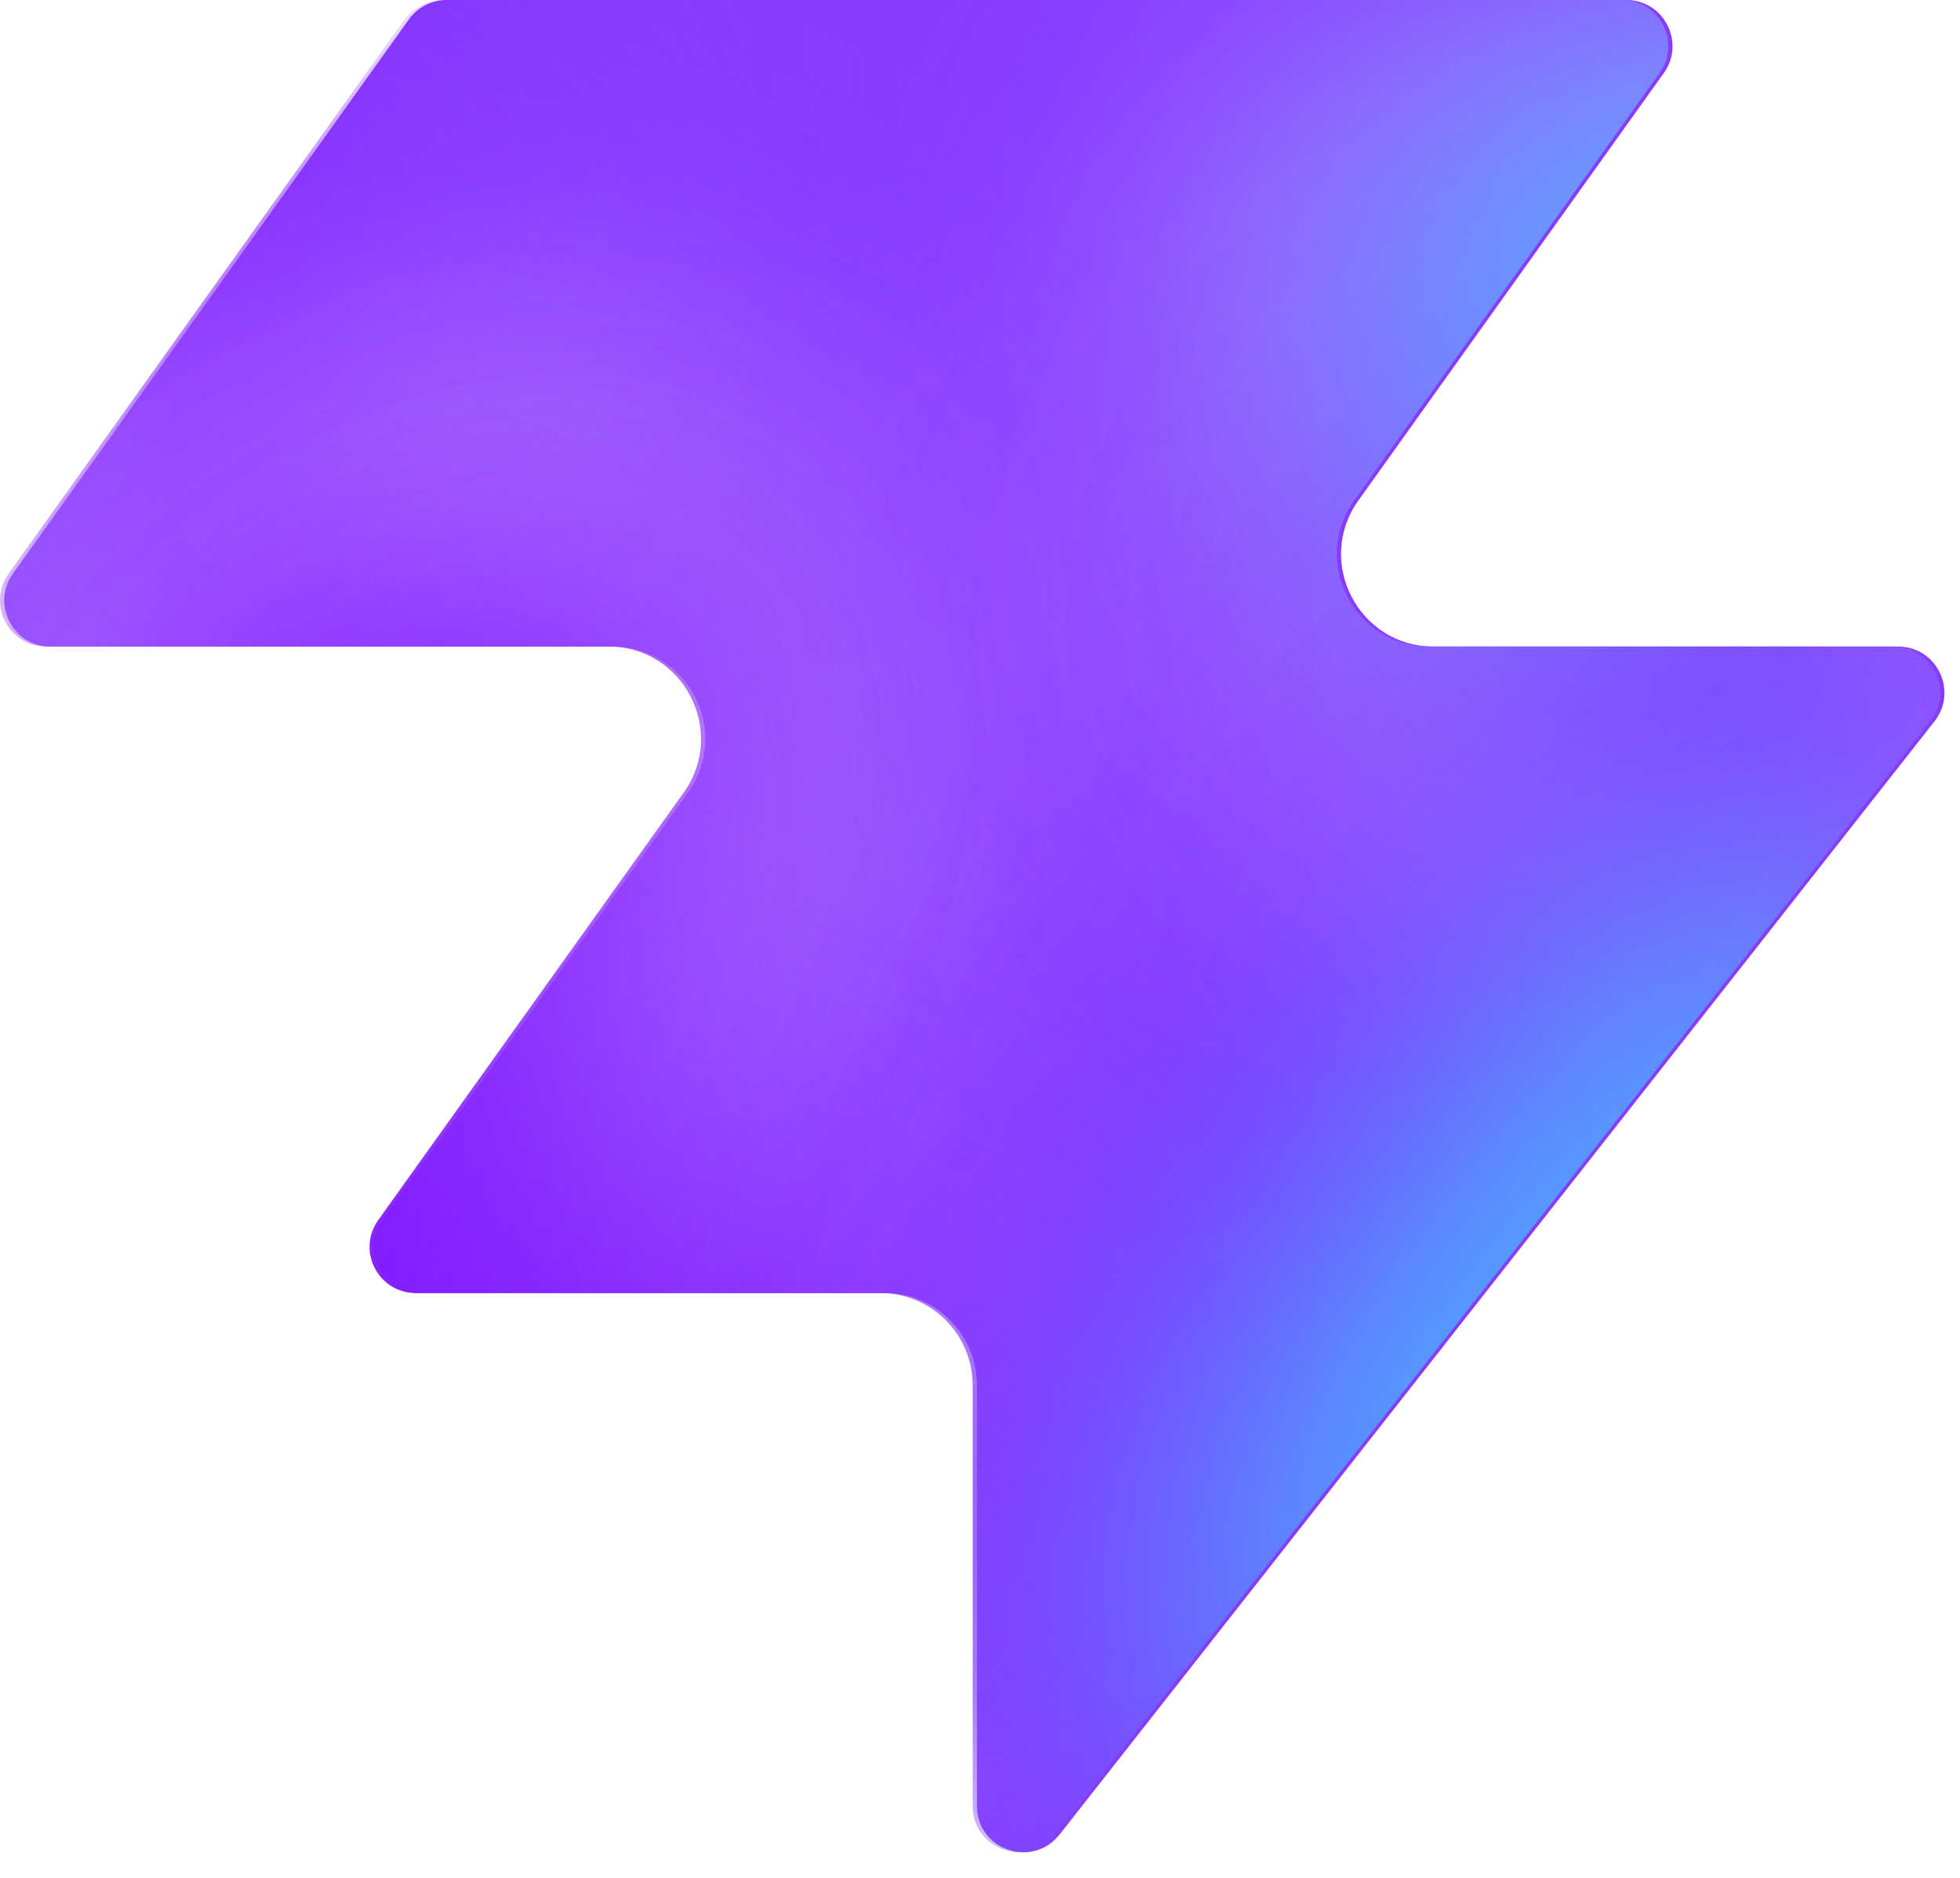
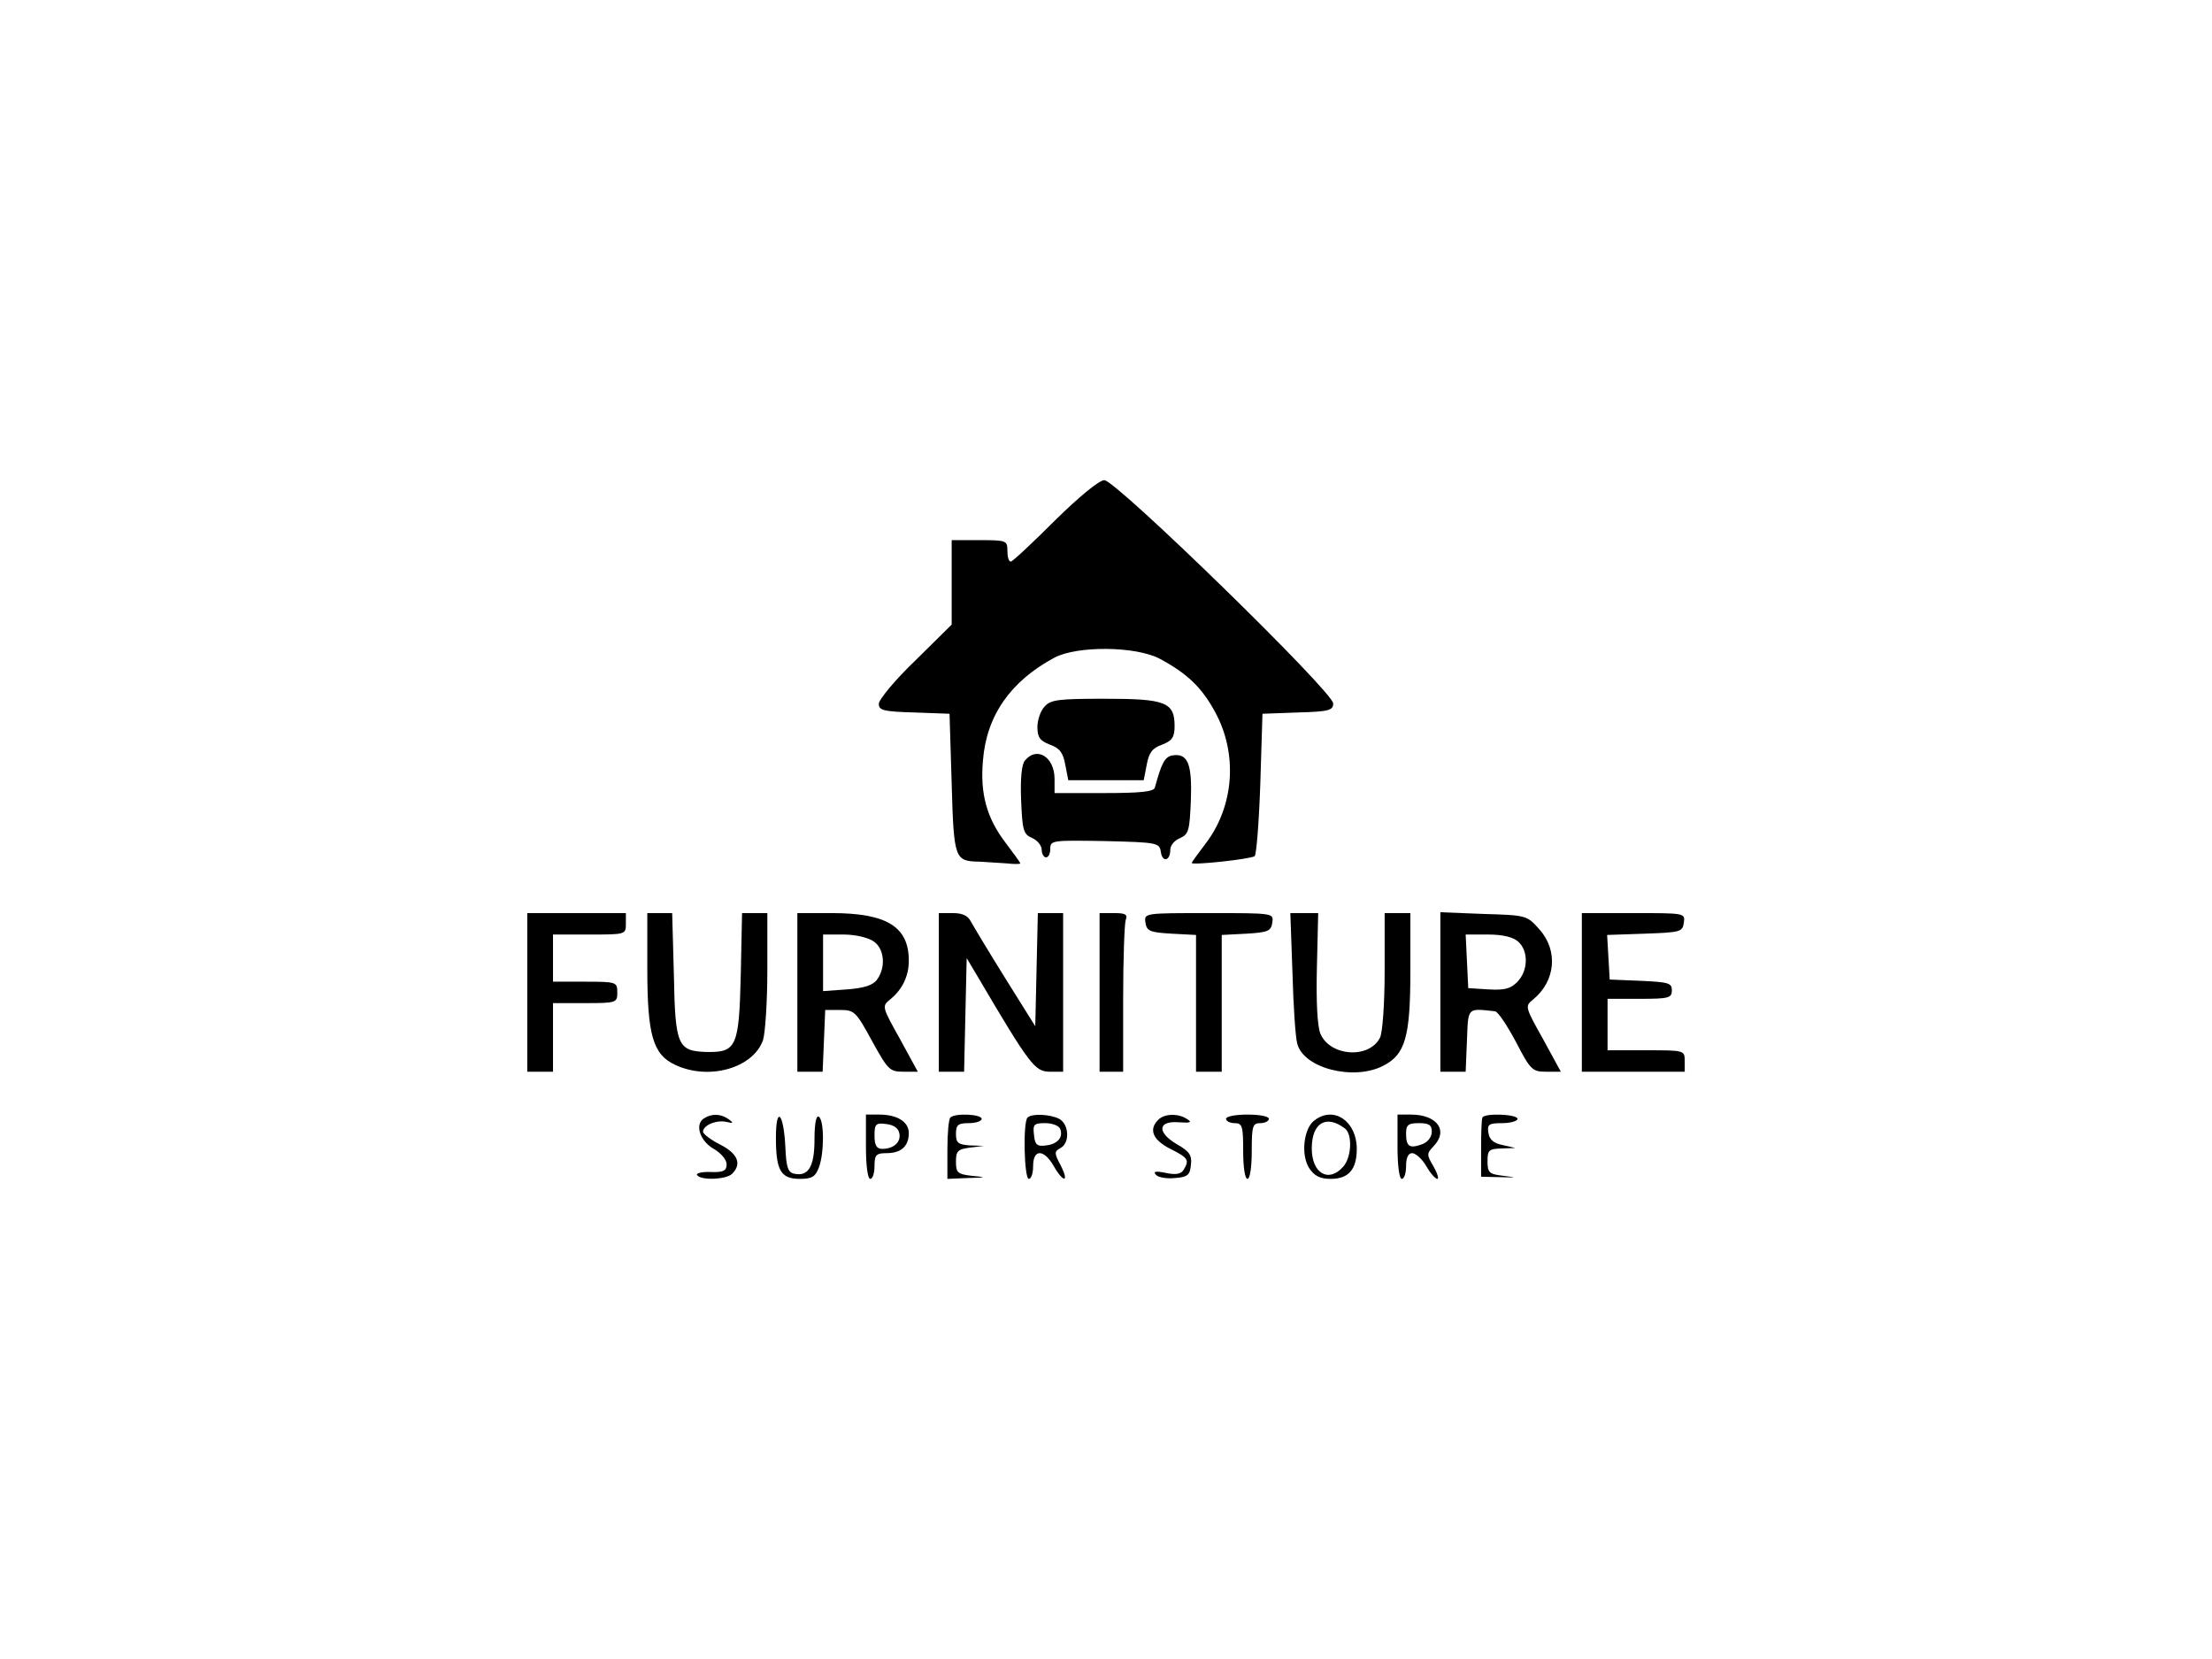
- <svg xmlns="http://www.w3.org/2000/svg" width="48" height="46" fill="none" viewBox="0 0 48 46">
-   <path fill="#863bff" d="M25.946 44.938c-.664.845-2.021.375-2.021-.698V33.937a2.26 2.26 0 0 0-2.262-2.262H10.287c-.92 0-1.456-1.04-.92-1.788l7.48-10.471c1.07-1.497 0-3.578-1.842-3.578H1.237c-.92 0-1.456-1.04-.92-1.788L10.013.474c.214-.297.556-.474.92-.474h28.894c.92 0 1.456 1.04.92 1.788l-7.48 10.471c-1.07 1.498 0 3.579 1.842 3.579h11.377c.943 0 1.473 1.088.89 1.83L25.947 44.94z" style="fill:#863bff;fill:color(display-p3 .525 .23 1);fill-opacity:1" />
-   <mask id="a" width="48" height="46" x="0" y="0" maskUnits="userSpaceOnUse" style="mask-type:alpha">
-     <path fill="#000" d="M25.842 44.938c-.664.844-2.021.375-2.021-.698V33.937a2.26 2.26 0 0 0-2.262-2.262H10.183c-.92 0-1.456-1.04-.92-1.788l7.48-10.471c1.07-1.498 0-3.579-1.842-3.579H1.133c-.92 0-1.456-1.04-.92-1.787L9.91.473c.214-.297.556-.474.92-.474h28.894c.92 0 1.456 1.04.92 1.788l-7.48 10.471c-1.07 1.498 0 3.578 1.842 3.578h11.377c.943 0 1.473 1.088.89 1.832L25.843 44.94z" style="fill:#000;fill-opacity:1" />
-   </mask>
-   <g mask="url(#a)">
-     <g filter="url(#b)">
-       <ellipse cx="5.508" cy="14.704" fill="#ede6ff" rx="5.508" ry="14.704" style="fill:#ede6ff;fill:color(display-p3 .927 .903 1);fill-opacity:1" transform="matrix(.00324 1 1 -.00324 -4.47 31.516)" />
-     </g>
-     <g filter="url(#c)">
-       <ellipse cx="10.399" cy="29.851" fill="#ede6ff" rx="10.399" ry="29.851" style="fill:#ede6ff;fill:color(display-p3 .927 .903 1);fill-opacity:1" transform="matrix(.00324 1 1 -.00324 -39.328 7.883)" />
-     </g>
-     <g filter="url(#d)">
-       <ellipse cx="5.508" cy="30.487" fill="#7e14ff" rx="5.508" ry="30.487" style="fill:#7e14ff;fill:color(display-p3 .492 .077 1);fill-opacity:1" transform="rotate(89.814 -25.913 -14.639)scale(1 -1)" />
-     </g>
-     <g filter="url(#e)">
-       <ellipse cx="5.508" cy="30.599" fill="#7e14ff" rx="5.508" ry="30.599" style="fill:#7e14ff;fill:color(display-p3 .492 .077 1);fill-opacity:1" transform="rotate(89.814 -32.644 -3.334)scale(1 -1)" />
-     </g>
-     <g filter="url(#f)">
-       <ellipse cx="5.508" cy="30.599" fill="#7e14ff" rx="5.508" ry="30.599" style="fill:#7e14ff;fill:color(display-p3 .492 .077 1);fill-opacity:1" transform="matrix(.00324 1 1 -.00324 -34.34 30.47)" />
-     </g>
-     <g filter="url(#g)">
-       <ellipse cx="14.072" cy="22.078" fill="#ede6ff" rx="14.072" ry="22.078" style="fill:#ede6ff;fill:color(display-p3 .927 .903 1);fill-opacity:1" transform="rotate(93.35 24.506 48.493)scale(-1 1)" />
-     </g>
-     <g filter="url(#h)">
-       <ellipse cx="3.47" cy="21.501" fill="#7e14ff" rx="3.47" ry="21.501" style="fill:#7e14ff;fill:color(display-p3 .492 .077 1);fill-opacity:1" transform="rotate(89.009 28.708 47.59)scale(-1 1)" />
-     </g>
-     <g filter="url(#i)">
-       <ellipse cx="3.47" cy="21.501" fill="#7e14ff" rx="3.47" ry="21.501" style="fill:#7e14ff;fill:color(display-p3 .492 .077 1);fill-opacity:1" transform="rotate(89.009 28.708 47.59)scale(-1 1)" />
-     </g>
-     <g filter="url(#j)">
-       <ellipse cx=".387" cy="8.972" fill="#7e14ff" rx="4.407" ry="29.108" style="fill:#7e14ff;fill:color(display-p3 .492 .077 1);fill-opacity:1" transform="rotate(39.51 .387 8.972)" />
-     </g>
-     <g filter="url(#k)">
-       <ellipse cx="47.523" cy="-6.092" fill="#7e14ff" rx="4.407" ry="29.108" style="fill:#7e14ff;fill:color(display-p3 .492 .077 1);fill-opacity:1" transform="rotate(37.892 47.523 -6.092)" />
-     </g>
-     <g filter="url(#l)">
-       <ellipse cx="41.412" cy="6.333" fill="#47bfff" rx="5.971" ry="9.665" style="fill:#47bfff;fill:color(display-p3 .28 .748 1);fill-opacity:1" transform="rotate(37.892 41.412 6.333)" />
-     </g>
-     <g filter="url(#m)">
-       <ellipse cx="-1.879" cy="38.332" fill="#7e14ff" rx="4.407" ry="29.108" style="fill:#7e14ff;fill:color(display-p3 .492 .077 1);fill-opacity:1" transform="rotate(37.892 -1.88 38.332)" />
-     </g>
-     <g filter="url(#n)">
-       <ellipse cx="-1.879" cy="38.332" fill="#7e14ff" rx="4.407" ry="29.108" style="fill:#7e14ff;fill:color(display-p3 .492 .077 1);fill-opacity:1" transform="rotate(37.892 -1.88 38.332)" />
-     </g>
-     <g filter="url(#o)">
-       <ellipse cx="35.651" cy="29.907" fill="#7e14ff" rx="4.407" ry="29.108" style="fill:#7e14ff;fill:color(display-p3 .492 .077 1);fill-opacity:1" transform="rotate(37.892 35.651 29.907)" />
-     </g>
-     <g filter="url(#p)">
-       <ellipse cx="38.418" cy="32.4" fill="#47bfff" rx="5.971" ry="15.297" style="fill:#47bfff;fill:color(display-p3 .28 .748 1);fill-opacity:1" transform="rotate(37.892 38.418 32.4)" />
-     </g>
+ <svg xmlns="http://www.w3.org/2000/svg" version="1.0" width="516pt" height="387pt" viewBox="0 0 516 387" preserveAspectRatio="xMidYMid meet">
+   <g transform="translate(0,387) scale(0.1,-0.1)" fill="#000000" stroke="none">
+     <path d="M2460 2655 c-52 -52 -98 -95 -102 -95 -5 0 -8 11 -8 25 0 24 -2 25 -65 25 l-65 0 0 -99 0 -98 -85 -84 c-47 -45 -85 -91 -85 -101 0 -15 11 -18 83 -20 l82 -3 5 -163 c5 -177 7 -181 65 -182 17 -1 45 -3 63 -4 17 -2 32 -2 32 0 0 2 -16 24 -35 49 -43 57 -59 113 -52 191 8 104 64 185 167 240 53 28 190 27 246 -3 63 -34 97 -66 128 -123 54 -98 45 -220 -21 -307 -18 -24 -33 -44 -33 -46 0 -6 139 9 147 16 4 5 10 81 13 170 l5 162 83 3 c72 2 82 5 82 21 0 27 -507 521 -534 521 -13 -1 -58 -38 -116 -95z" />
+     <path d="M2437 2222 c-10 -10 -17 -32 -17 -48 0 -24 6 -32 29 -41 23 -8 31 -19 36 -47 l7 -36 88 0 88 0 7 36 c5 28 13 39 36 47 23 9 29 17 29 43 0 56 -21 64 -162 64 -108 0 -127 -2 -141 -18z" />
+     <path d="M2391 2096 c-8 -9 -11 -43 -9 -93 3 -70 5 -79 26 -88 12 -5 22 -18 22 -27 0 -10 5 -18 10 -18 6 0 10 9 10 20 0 20 5 20 128 18 123 -3 127 -4 130 -26 4 -25 22 -20 22 6 0 10 10 22 23 27 20 9 22 18 25 88 3 85 -7 110 -42 105 -19 -3 -26 -17 -42 -75 -2 -10 -35 -13 -119 -13 l-115 0 0 33 c0 51 -41 77 -69 43z" />
+     <path d="M1230 1555 l0 -185 30 0 30 0 0 80 0 80 75 0 c73 0 75 1 75 25 0 24 -2 25 -75 25 l-75 0 0 55 0 55 85 0 c84 0 85 0 85 25 l0 25 -115 0 -115 0 0 -185z" />
+     <path d="M1510 1610 c0 -154 13 -200 65 -224 78 -37 182 -8 205 58 5 16 10 89 10 162 l0 134 -29 0 -30 0 -3 -145 c-4 -167 -10 -180 -79 -179 -68 2 -74 14 -77 179 l-4 145 -29 0 -29 0 0 -130z" />
+     <path d="M1860 1555 l0 -185 30 0 29 0 3 72 3 72 35 0 c33 0 37 -4 74 -72 37 -67 41 -72 73 -72 l34 0 -42 77 c-42 75 -42 76 -22 92 28 23 43 54 43 90 0 79 -51 111 -180 111 l-80 0 0 -185z m178 119 c25 -17 29 -60 8 -89 -9 -13 -30 -20 -70 -23 l-56 -4 0 66 0 66 48 0 c27 0 57 -7 70 -16z" />
+     <path d="M2190 1555 l0 -185 30 0 29 0 3 133 3 132 25 -42 c123 -209 134 -222 168 -223 l32 0 0 185 0 185 -30 0 -29 0 -3 -132 -3 -132 -70 112 c-38 61 -74 121 -80 132 -7 14 -20 20 -42 20 l-33 0 0 -185z" />
+     <path d="M2565 1555 l0 -185 28 0 27 0 0 169 c0 93 3 176 6 185 5 13 -1 16 -27 16 l-34 0 0 -185z" />
+     <path d="M2672 1718 c3 -20 10 -23 61 -26 l57 -3 0 -159 0 -160 30 0 30 0 0 160 0 159 58 3 c50 3 57 6 60 26 3 22 3 22 -148 22 -151 0 -151 0 -148 -22z" />
+     <path d="M3015 1600 c2 -76 7 -150 11 -164 14 -58 132 -88 201 -52 51 26 63 67 63 220 l0 136 -30 0 -30 0 0 -136 c0 -76 -5 -144 -11 -155 -26 -50 -117 -43 -139 10 -7 18 -10 74 -8 155 l3 126 -32 0 -33 0 5 -140z" />
+     <path d="M3360 1556 l0 -186 30 0 29 0 3 73 c3 78 0 75 65 68 7 0 28 -32 49 -71 34 -66 39 -70 70 -70 l35 0 -42 77 c-42 75 -42 76 -22 92 52 43 58 114 14 163 -29 33 -31 33 -130 36 l-101 4 0 -186z m182 117 c24 -22 23 -68 -3 -94 -16 -16 -30 -19 -67 -17 l-47 3 -3 63 -3 62 52 0 c35 0 59 -6 71 -17z" />
+     <path d="M3690 1555 l0 -185 120 0 120 0 0 25 c0 25 -1 25 -90 25 l-90 0 0 60 0 60 75 0 c68 0 75 2 75 20 0 17 -8 19 -72 22 l-73 3 -3 52 -3 52 88 3 c83 3 88 4 91 26 3 22 2 22 -117 22 l-121 0 0 -185z" />
+     <path d="M1642 1261 c-22 -14 -9 -53 23 -71 17 -10 30 -25 30 -36 0 -15 -7 -19 -37 -18 -21 1 -35 -3 -32 -7 8 -13 68 -11 82 3 23 23 13 47 -28 68 -22 11 -40 25 -40 30 0 15 31 28 54 23 17 -4 18 -3 6 6 -18 13 -40 14 -58 2z" />
+     <path d="M1810 1216 c0 -76 11 -96 56 -96 28 0 36 5 44 26 13 33 13 111 0 119 -6 4 -10 -16 -10 -53 0 -63 -14 -87 -47 -80 -15 3 -19 15 -21 63 -4 80 -22 97 -22 21z" />
+     <path d="M2020 1195 c0 -43 4 -75 10 -75 6 0 10 14 10 30 0 26 4 30 28 30 34 0 52 16 52 47 0 26 -27 43 -69 43 l-31 0 0 -75z m78 31 c4 -20 -13 -36 -40 -36 -13 0 -18 8 -18 31 0 27 3 30 27 27 18 -2 29 -10 31 -22z" />
+     <path d="M2217 1263 c-4 -3 -7 -37 -7 -75 l0 -68 48 2 c43 1 44 2 10 5 -34 4 -38 7 -38 33 0 25 4 29 33 33 l32 4 -32 1 c-28 2 -33 6 -33 27 0 21 5 25 30 25 17 0 30 5 30 10 0 11 -63 14 -73 3z" />
+     <path d="M2397 1263 c-11 -10 -8 -143 3 -143 6 0 10 14 10 30 0 40 25 40 48 0 23 -40 37 -39 16 2 -15 28 -15 32 0 40 22 12 20 55 -3 68 -22 11 -64 13 -74 3z m76 -26 c8 -20 -6 -36 -33 -39 -21 -3 -26 2 -28 25 -3 24 0 27 26 27 17 0 32 -6 35 -13z" />
+     <path d="M2702 1258 c-23 -23 -13 -47 28 -68 42 -21 45 -26 31 -49 -6 -10 -19 -12 -42 -7 -24 5 -30 3 -22 -5 6 -6 26 -9 44 -7 29 2 35 7 37 30 3 23 -3 32 -33 49 -47 28 -44 55 5 51 27 -2 31 0 20 7 -20 14 -53 14 -68 -1z" />
+     <path d="M2860 1260 c0 -5 9 -10 20 -10 18 0 20 -7 20 -65 0 -37 4 -65 10 -65 6 0 10 28 10 65 0 58 2 65 20 65 11 0 20 5 20 10 0 6 -22 10 -50 10 -27 0 -50 -4 -50 -10z" />
+     <path d="M3067 1257 c-26 -18 -33 -81 -13 -112 12 -18 25 -25 50 -25 42 0 61 22 61 70 0 64 -53 101 -98 67z m71 -20 c17 -14 15 -67 -5 -89 -34 -38 -73 -15 -73 43 0 60 34 80 78 46z" />
+     <path d="M3260 1195 c0 -43 4 -75 10 -75 6 0 10 14 10 30 0 19 5 30 14 30 8 0 23 -13 33 -30 9 -16 21 -30 26 -30 4 0 0 13 -9 29 -16 27 -16 30 -1 46 37 37 10 75 -52 75 l-31 0 0 -75z m80 35 c0 -12 -9 -24 -22 -29 -30 -11 -38 -6 -38 25 0 20 5 24 30 24 23 0 30 -4 30 -20z" />
+     <path d="M3458 1263 c-2 -5 -3 -37 -3 -73 l0 -65 45 -1 c39 -1 40 -1 8 3 -34 4 -38 7 -38 34 0 26 3 29 33 30 l32 1 -30 7 c-21 4 -31 13 -33 29 -3 19 1 22 32 22 20 0 36 5 36 10 0 11 -77 14 -82 3z" />
  </g>
-   <defs>
-     <filter id="b" width="60.045" height="41.654" x="-19.77" y="16.149" color-interpolation-filters="sRGB" filterUnits="userSpaceOnUse">
-       <feFlood flood-opacity="0" result="BackgroundImageFix" />
-       <feBlend in="SourceGraphic" in2="BackgroundImageFix" result="shape" />
-       <feGaussianBlur result="effect1_foregroundBlur_2002_17158" stdDeviation="7.659" />
-     </filter>
-     <filter id="c" width="90.34" height="51.437" x="-54.613" y="-7.533" color-interpolation-filters="sRGB" filterUnits="userSpaceOnUse">
-       <feFlood flood-opacity="0" result="BackgroundImageFix" />
-       <feBlend in="SourceGraphic" in2="BackgroundImageFix" result="shape" />
-       <feGaussianBlur result="effect1_foregroundBlur_2002_17158" stdDeviation="7.659" />
-     </filter>
-     <filter id="d" width="79.355" height="29.4" x="-49.64" y="2.03" color-interpolation-filters="sRGB" filterUnits="userSpaceOnUse">
-       <feFlood flood-opacity="0" result="BackgroundImageFix" />
-       <feBlend in="SourceGraphic" in2="BackgroundImageFix" result="shape" />
-       <feGaussianBlur result="effect1_foregroundBlur_2002_17158" stdDeviation="4.596" />
-     </filter>
-     <filter id="e" width="79.579" height="29.4" x="-45.045" y="20.029" color-interpolation-filters="sRGB" filterUnits="userSpaceOnUse">
-       <feFlood flood-opacity="0" result="BackgroundImageFix" />
-       <feBlend in="SourceGraphic" in2="BackgroundImageFix" result="shape" />
-       <feGaussianBlur result="effect1_foregroundBlur_2002_17158" stdDeviation="4.596" />
-     </filter>
-     <filter id="f" width="79.579" height="29.4" x="-43.513" y="21.178" color-interpolation-filters="sRGB" filterUnits="userSpaceOnUse">
-       <feFlood flood-opacity="0" result="BackgroundImageFix" />
-       <feBlend in="SourceGraphic" in2="BackgroundImageFix" result="shape" />
-       <feGaussianBlur result="effect1_foregroundBlur_2002_17158" stdDeviation="4.596" />
-     </filter>
-     <filter id="g" width="74.749" height="58.852" x="15.756" y="-17.901" color-interpolation-filters="sRGB" filterUnits="userSpaceOnUse">
-       <feFlood flood-opacity="0" result="BackgroundImageFix" />
-       <feBlend in="SourceGraphic" in2="BackgroundImageFix" result="shape" />
-       <feGaussianBlur result="effect1_foregroundBlur_2002_17158" stdDeviation="7.659" />
-     </filter>
-     <filter id="h" width="61.377" height="25.362" x="23.548" y="2.284" color-interpolation-filters="sRGB" filterUnits="userSpaceOnUse">
-       <feFlood flood-opacity="0" result="BackgroundImageFix" />
-       <feBlend in="SourceGraphic" in2="BackgroundImageFix" result="shape" />
-       <feGaussianBlur result="effect1_foregroundBlur_2002_17158" stdDeviation="4.596" />
-     </filter>
-     <filter id="i" width="61.377" height="25.362" x="23.548" y="2.284" color-interpolation-filters="sRGB" filterUnits="userSpaceOnUse">
-       <feFlood flood-opacity="0" result="BackgroundImageFix" />
-       <feBlend in="SourceGraphic" in2="BackgroundImageFix" result="shape" />
-       <feGaussianBlur result="effect1_foregroundBlur_2002_17158" stdDeviation="4.596" />
-     </filter>
-     <filter id="j" width="56.045" height="63.649" x="-27.636" y="-22.853" color-interpolation-filters="sRGB" filterUnits="userSpaceOnUse">
-       <feFlood flood-opacity="0" result="BackgroundImageFix" />
-       <feBlend in="SourceGraphic" in2="BackgroundImageFix" result="shape" />
-       <feGaussianBlur result="effect1_foregroundBlur_2002_17158" stdDeviation="4.596" />
-     </filter>
-     <filter id="k" width="54.814" height="64.646" x="20.116" y="-38.415" color-interpolation-filters="sRGB" filterUnits="userSpaceOnUse">
-       <feFlood flood-opacity="0" result="BackgroundImageFix" />
-       <feBlend in="SourceGraphic" in2="BackgroundImageFix" result="shape" />
-       <feGaussianBlur result="effect1_foregroundBlur_2002_17158" stdDeviation="4.596" />
-     </filter>
-     <filter id="l" width="33.541" height="35.313" x="24.641" y="-11.323" color-interpolation-filters="sRGB" filterUnits="userSpaceOnUse">
-       <feFlood flood-opacity="0" result="BackgroundImageFix" />
-       <feBlend in="SourceGraphic" in2="BackgroundImageFix" result="shape" />
-       <feGaussianBlur result="effect1_foregroundBlur_2002_17158" stdDeviation="4.596" />
-     </filter>
-     <filter id="m" width="54.814" height="64.646" x="-29.286" y="6.009" color-interpolation-filters="sRGB" filterUnits="userSpaceOnUse">
-       <feFlood flood-opacity="0" result="BackgroundImageFix" />
-       <feBlend in="SourceGraphic" in2="BackgroundImageFix" result="shape" />
-       <feGaussianBlur result="effect1_foregroundBlur_2002_17158" stdDeviation="4.596" />
-     </filter>
-     <filter id="n" width="54.814" height="64.646" x="-29.286" y="6.009" color-interpolation-filters="sRGB" filterUnits="userSpaceOnUse">
-       <feFlood flood-opacity="0" result="BackgroundImageFix" />
-       <feBlend in="SourceGraphic" in2="BackgroundImageFix" result="shape" />
-       <feGaussianBlur result="effect1_foregroundBlur_2002_17158" stdDeviation="4.596" />
-     </filter>
-     <filter id="o" width="54.814" height="64.646" x="8.244" y="-2.416" color-interpolation-filters="sRGB" filterUnits="userSpaceOnUse">
-       <feFlood flood-opacity="0" result="BackgroundImageFix" />
-       <feBlend in="SourceGraphic" in2="BackgroundImageFix" result="shape" />
-       <feGaussianBlur result="effect1_foregroundBlur_2002_17158" stdDeviation="4.596" />
-     </filter>
-     <filter id="p" width="39.409" height="43.623" x="18.713" y="10.588" color-interpolation-filters="sRGB" filterUnits="userSpaceOnUse">
-       <feFlood flood-opacity="0" result="BackgroundImageFix" />
-       <feBlend in="SourceGraphic" in2="BackgroundImageFix" result="shape" />
-       <feGaussianBlur result="effect1_foregroundBlur_2002_17158" stdDeviation="4.596" />
-     </filter>
-   </defs>
</svg>
